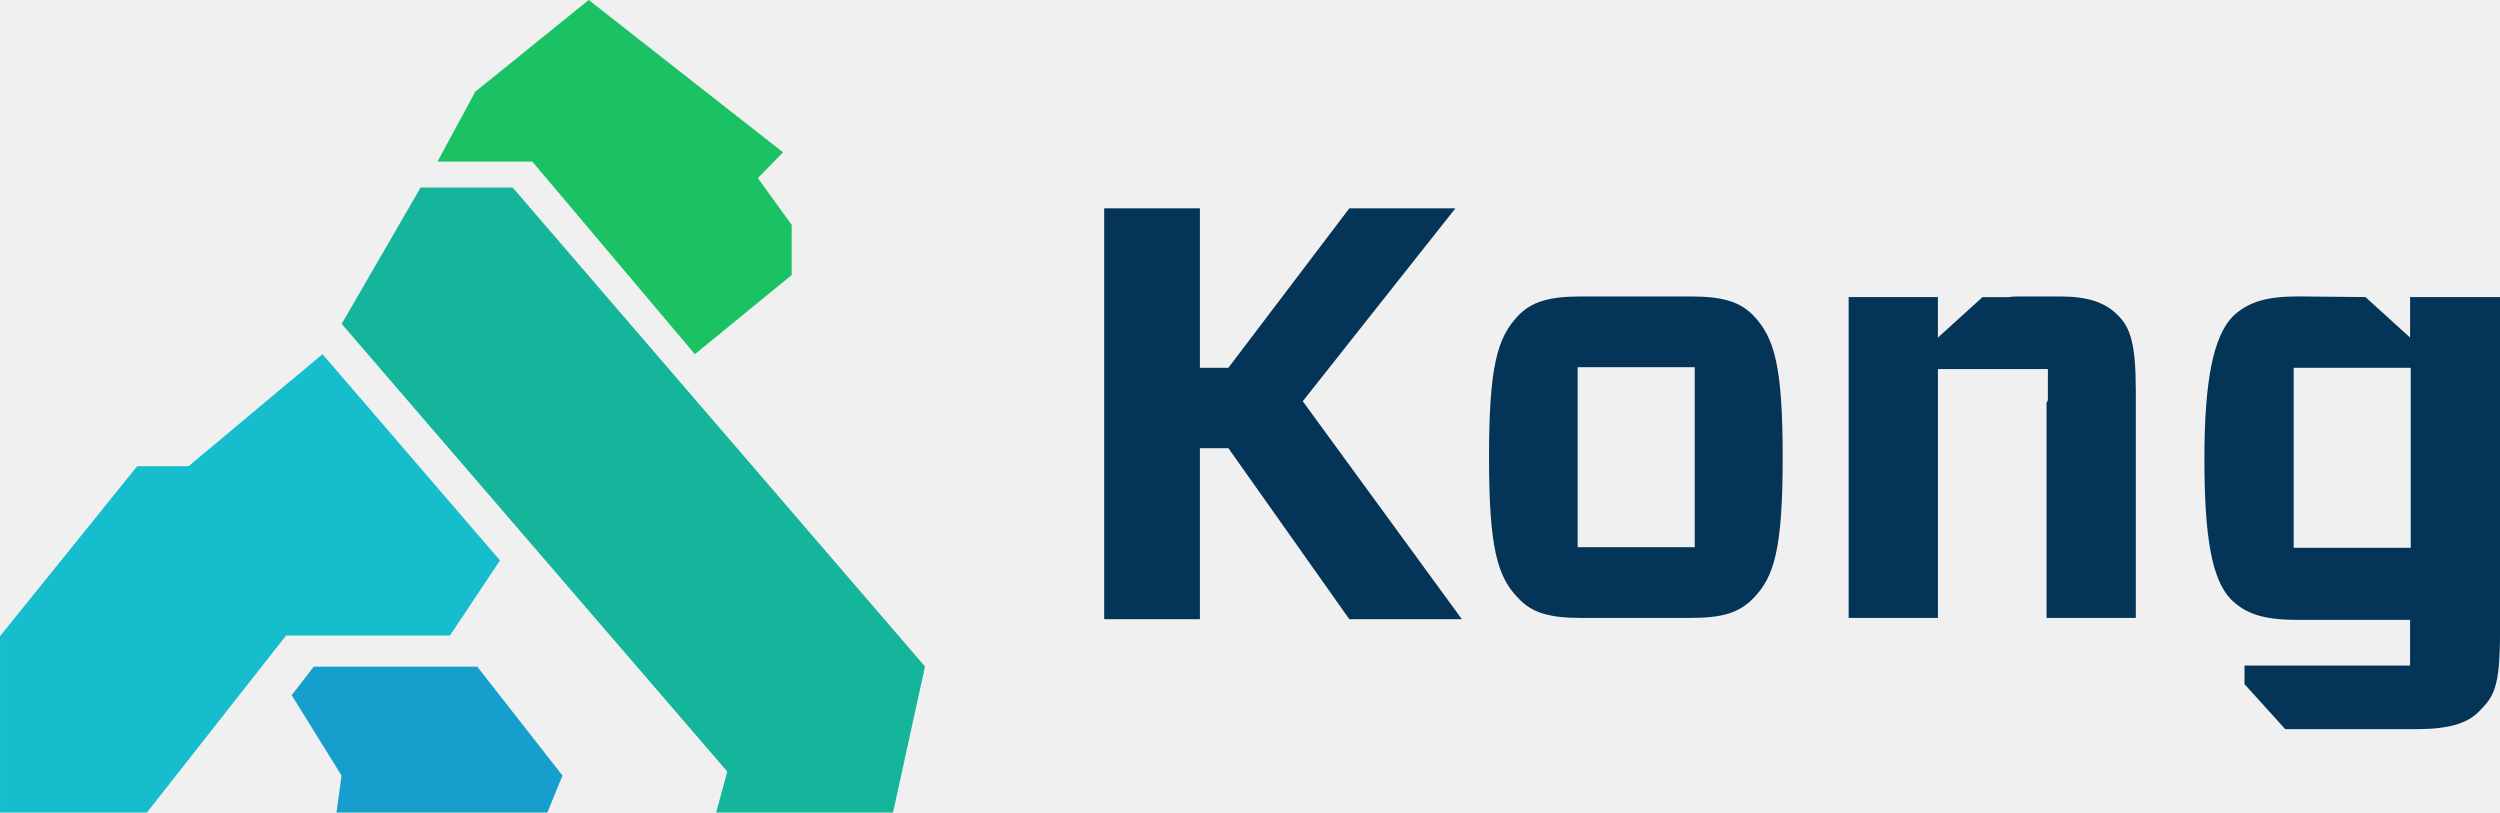
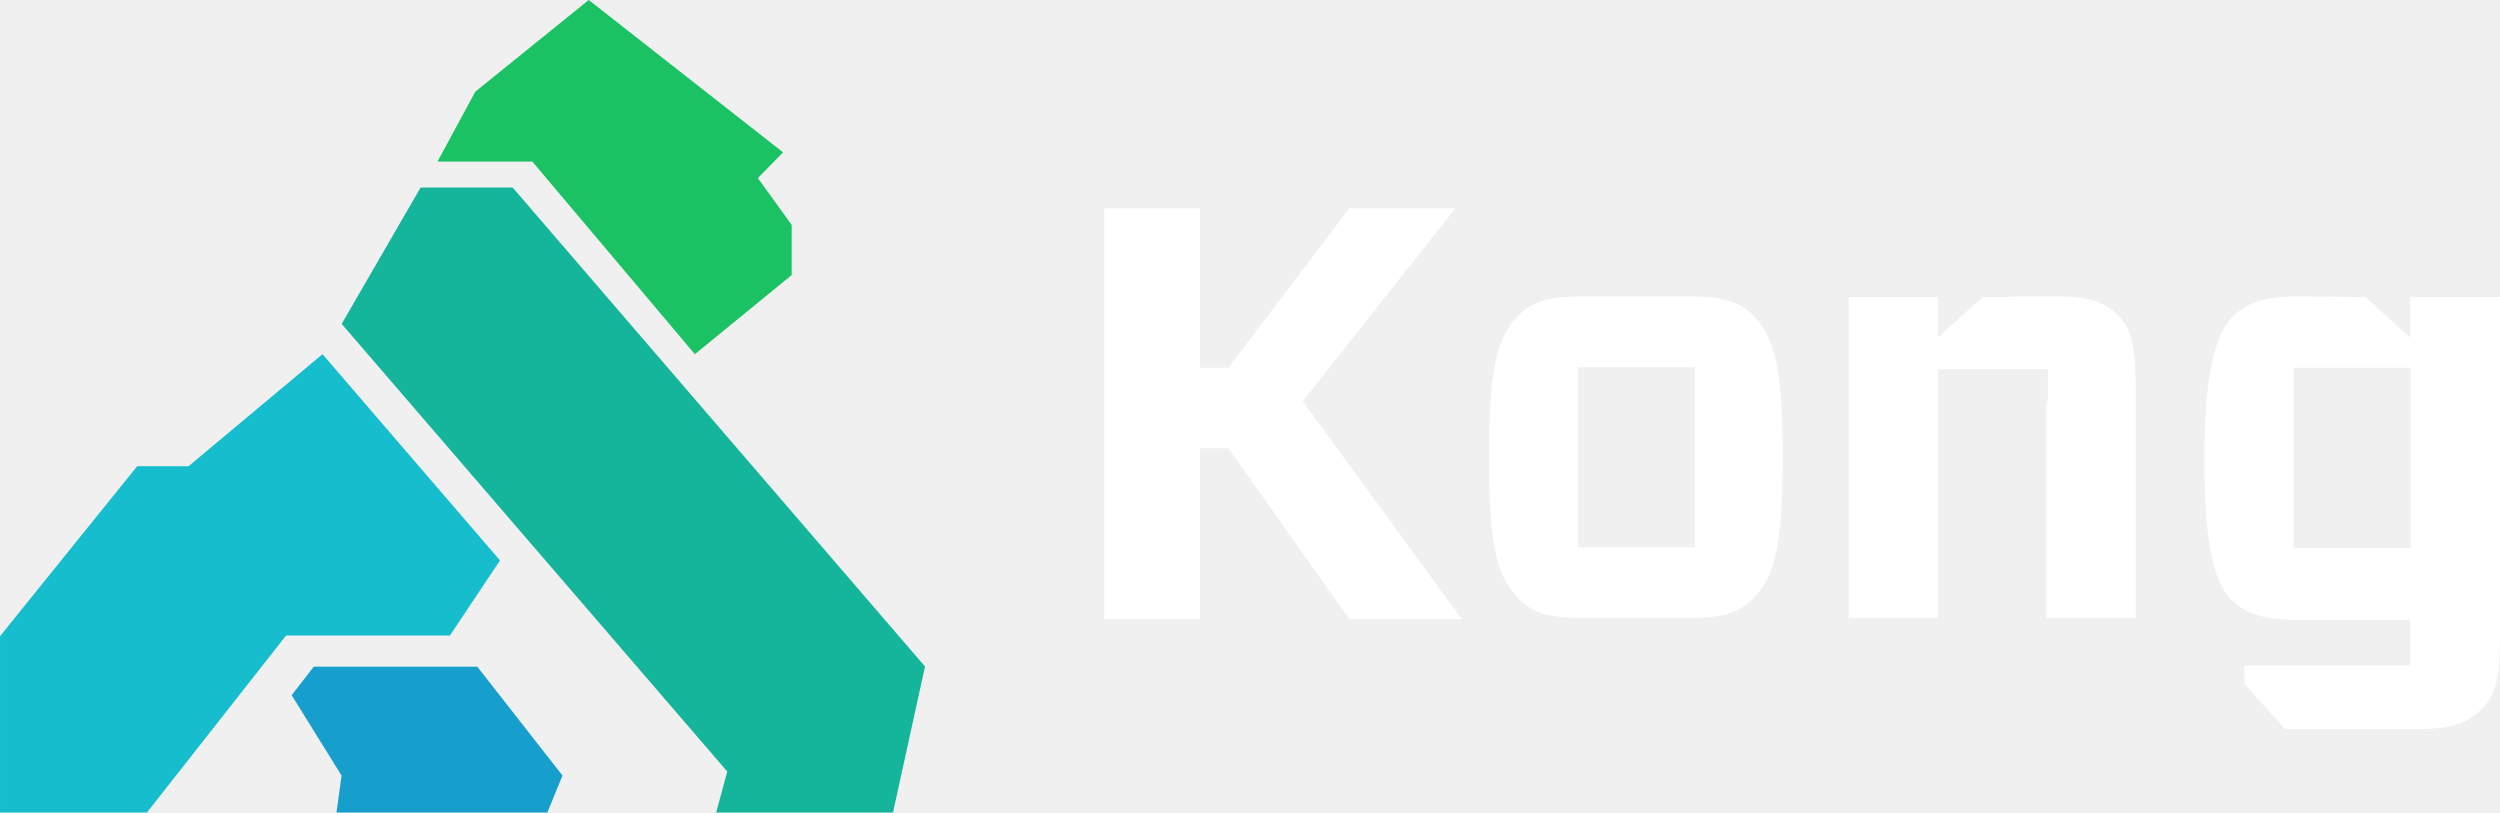
<svg xmlns="http://www.w3.org/2000/svg" height="39" viewBox="0 0 120 39" width="120">
  <g fill="none" fill-rule="evenodd">
-     <path d="m110.096 26.296h5.62v-8.642h-5.62zm5.589-12.037h4.316v16.049c0 2.654-.279 3.117-.994 3.827-.559.586-1.459.864-3.012.864h-6.303l-1.956-2.16v-.895h7.948v-2.191h-5.433c-1.646 0-2.484-.309-3.167-.988-.9-.926-1.273-2.932-1.273-6.728s.435-5.895 1.366-6.852c.714-.679 1.583-.957 3.136-.957l3.229.031 2.142 1.944zm-50.918-4.259h5.092l-7.327 9.259 7.638 10.463h-5.402l-5.806-8.21h-1.366v8.21h-4.595v-19.722h4.595v7.654h1.366zm33.531 9.136v-1.42h-1.552c-.031 0-.031 0-.062 0h-1.211c-.031 0-.031 0-.062 0h-2.391v1.42 10.525h-4.285v-15.401h2.825 1.459v.278 1.667l2.142-1.944h1.242c.186-.031.404-.031.621-.031h1.863c1.304 0 2.142.278 2.732.864.652.617.9 1.42.9 3.704v10.864h-4.285v-10.34c.062-.062.062-.123.062-.185zm-22.571 7.13h5.62v-8.642h-5.62zm.186 3.395c-1.552 0-2.391-.247-3.043-.957-.994-1.019-1.397-2.407-1.397-6.759 0-4.383.404-5.741 1.397-6.79.652-.679 1.49-.926 3.043-.926h5.216c1.552 0 2.391.247 3.043.926.994 1.049 1.397 2.407 1.397 6.79 0 4.383-.404 5.741-1.397 6.759-.683.71-1.49.957-3.043.957z" fill="#043558" />
+     <path d="m110.096 26.296h5.62v-8.642h-5.62zm5.589-12.037h4.316v16.049c0 2.654-.279 3.117-.994 3.827-.559.586-1.459.864-3.012.864h-6.303l-1.956-2.16v-.895h7.948v-2.191h-5.433c-1.646 0-2.484-.309-3.167-.988-.9-.926-1.273-2.932-1.273-6.728s.435-5.895 1.366-6.852c.714-.679 1.583-.957 3.136-.957l3.229.031 2.142 1.944zm-50.918-4.259h5.092l-7.327 9.259 7.638 10.463h-5.402l-5.806-8.21h-1.366v8.21h-4.595v-19.722h4.595v7.654h1.366zm33.531 9.136v-1.42h-1.552c-.031 0-.031 0-.062 0h-1.211c-.031 0-.031 0-.062 0h-2.391v1.42 10.525h-4.285v-15.401h2.825 1.459v.278 1.667l2.142-1.944h1.242c.186-.031.404-.031.621-.031h1.863c1.304 0 2.142.278 2.732.864.652.617.9 1.42.9 3.704v10.864h-4.285v-10.34c.062-.062.062-.123.062-.185zm-22.571 7.13h5.62v-8.642h-5.62zm.186 3.395c-1.552 0-2.391-.247-3.043-.957-.994-1.019-1.397-2.407-1.397-6.759 0-4.383.404-5.741 1.397-6.79.652-.679 1.49-.926 3.043-.926h5.216c1.552 0 2.391.247 3.043.926.994 1.049 1.397 2.407 1.397 6.79 0 4.383-.404 5.741-1.397 6.759-.683.71-1.49.957-3.043.957z" fill="#ffffff" />
    <path d="m14 33.369 1.061-1.369h7.848l4.091 5.227-.727 1.773h-10.121l.242-1.773z" fill="#169fcc" />
    <path d="m16.4 15.547 3.79-6.547h4.416l19.794 22.992-1.535 7.008h-8.488l.532-1.967z" fill="#14b59a" />
    <path d="m21 7.756 1.815-3.356 5.444-4.4 9.328 7.313-1.21 1.235 1.624 2.248v2.406l-4.648 3.799-7.8-9.244z" fill="#1bc263" />
    <path d="m6.585 22.378h2.466l6.429-5.378 8.52 9.9-2.403 3.606h-7.865l-5.43 6.906-1.248 1.589h-7.053v-8.464z" fill="#16bdcc" />
  </g>
</svg>
